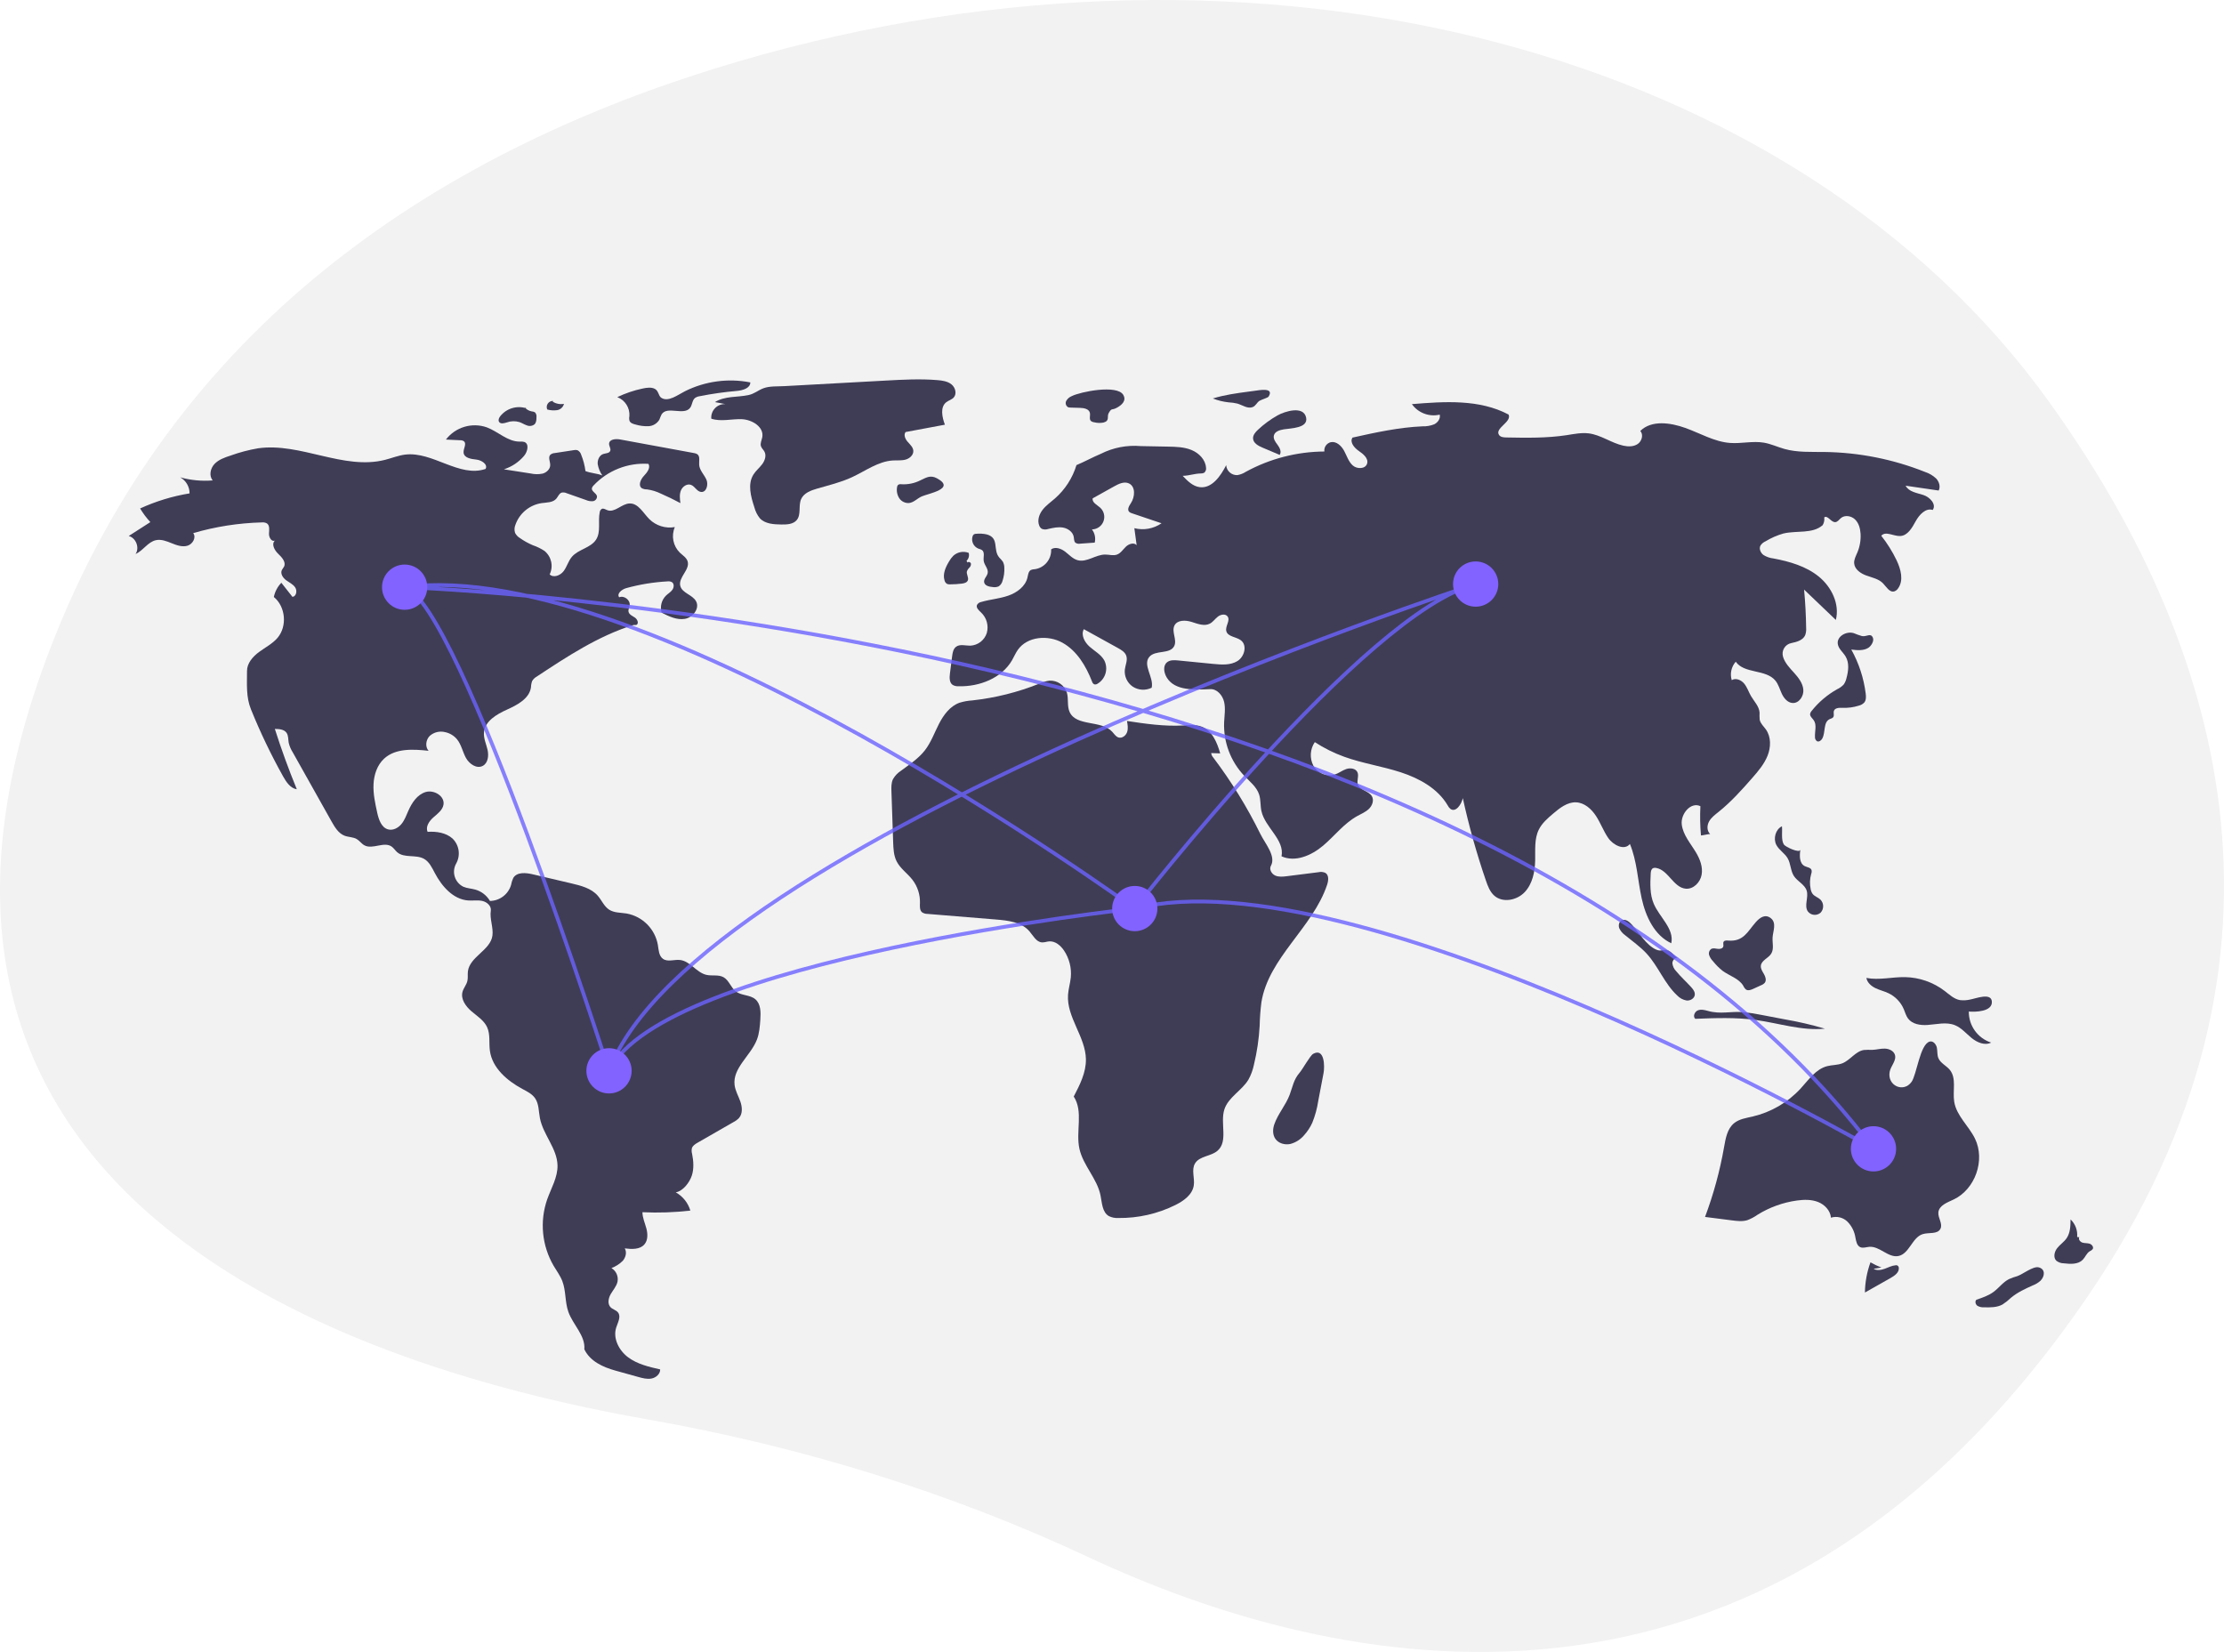
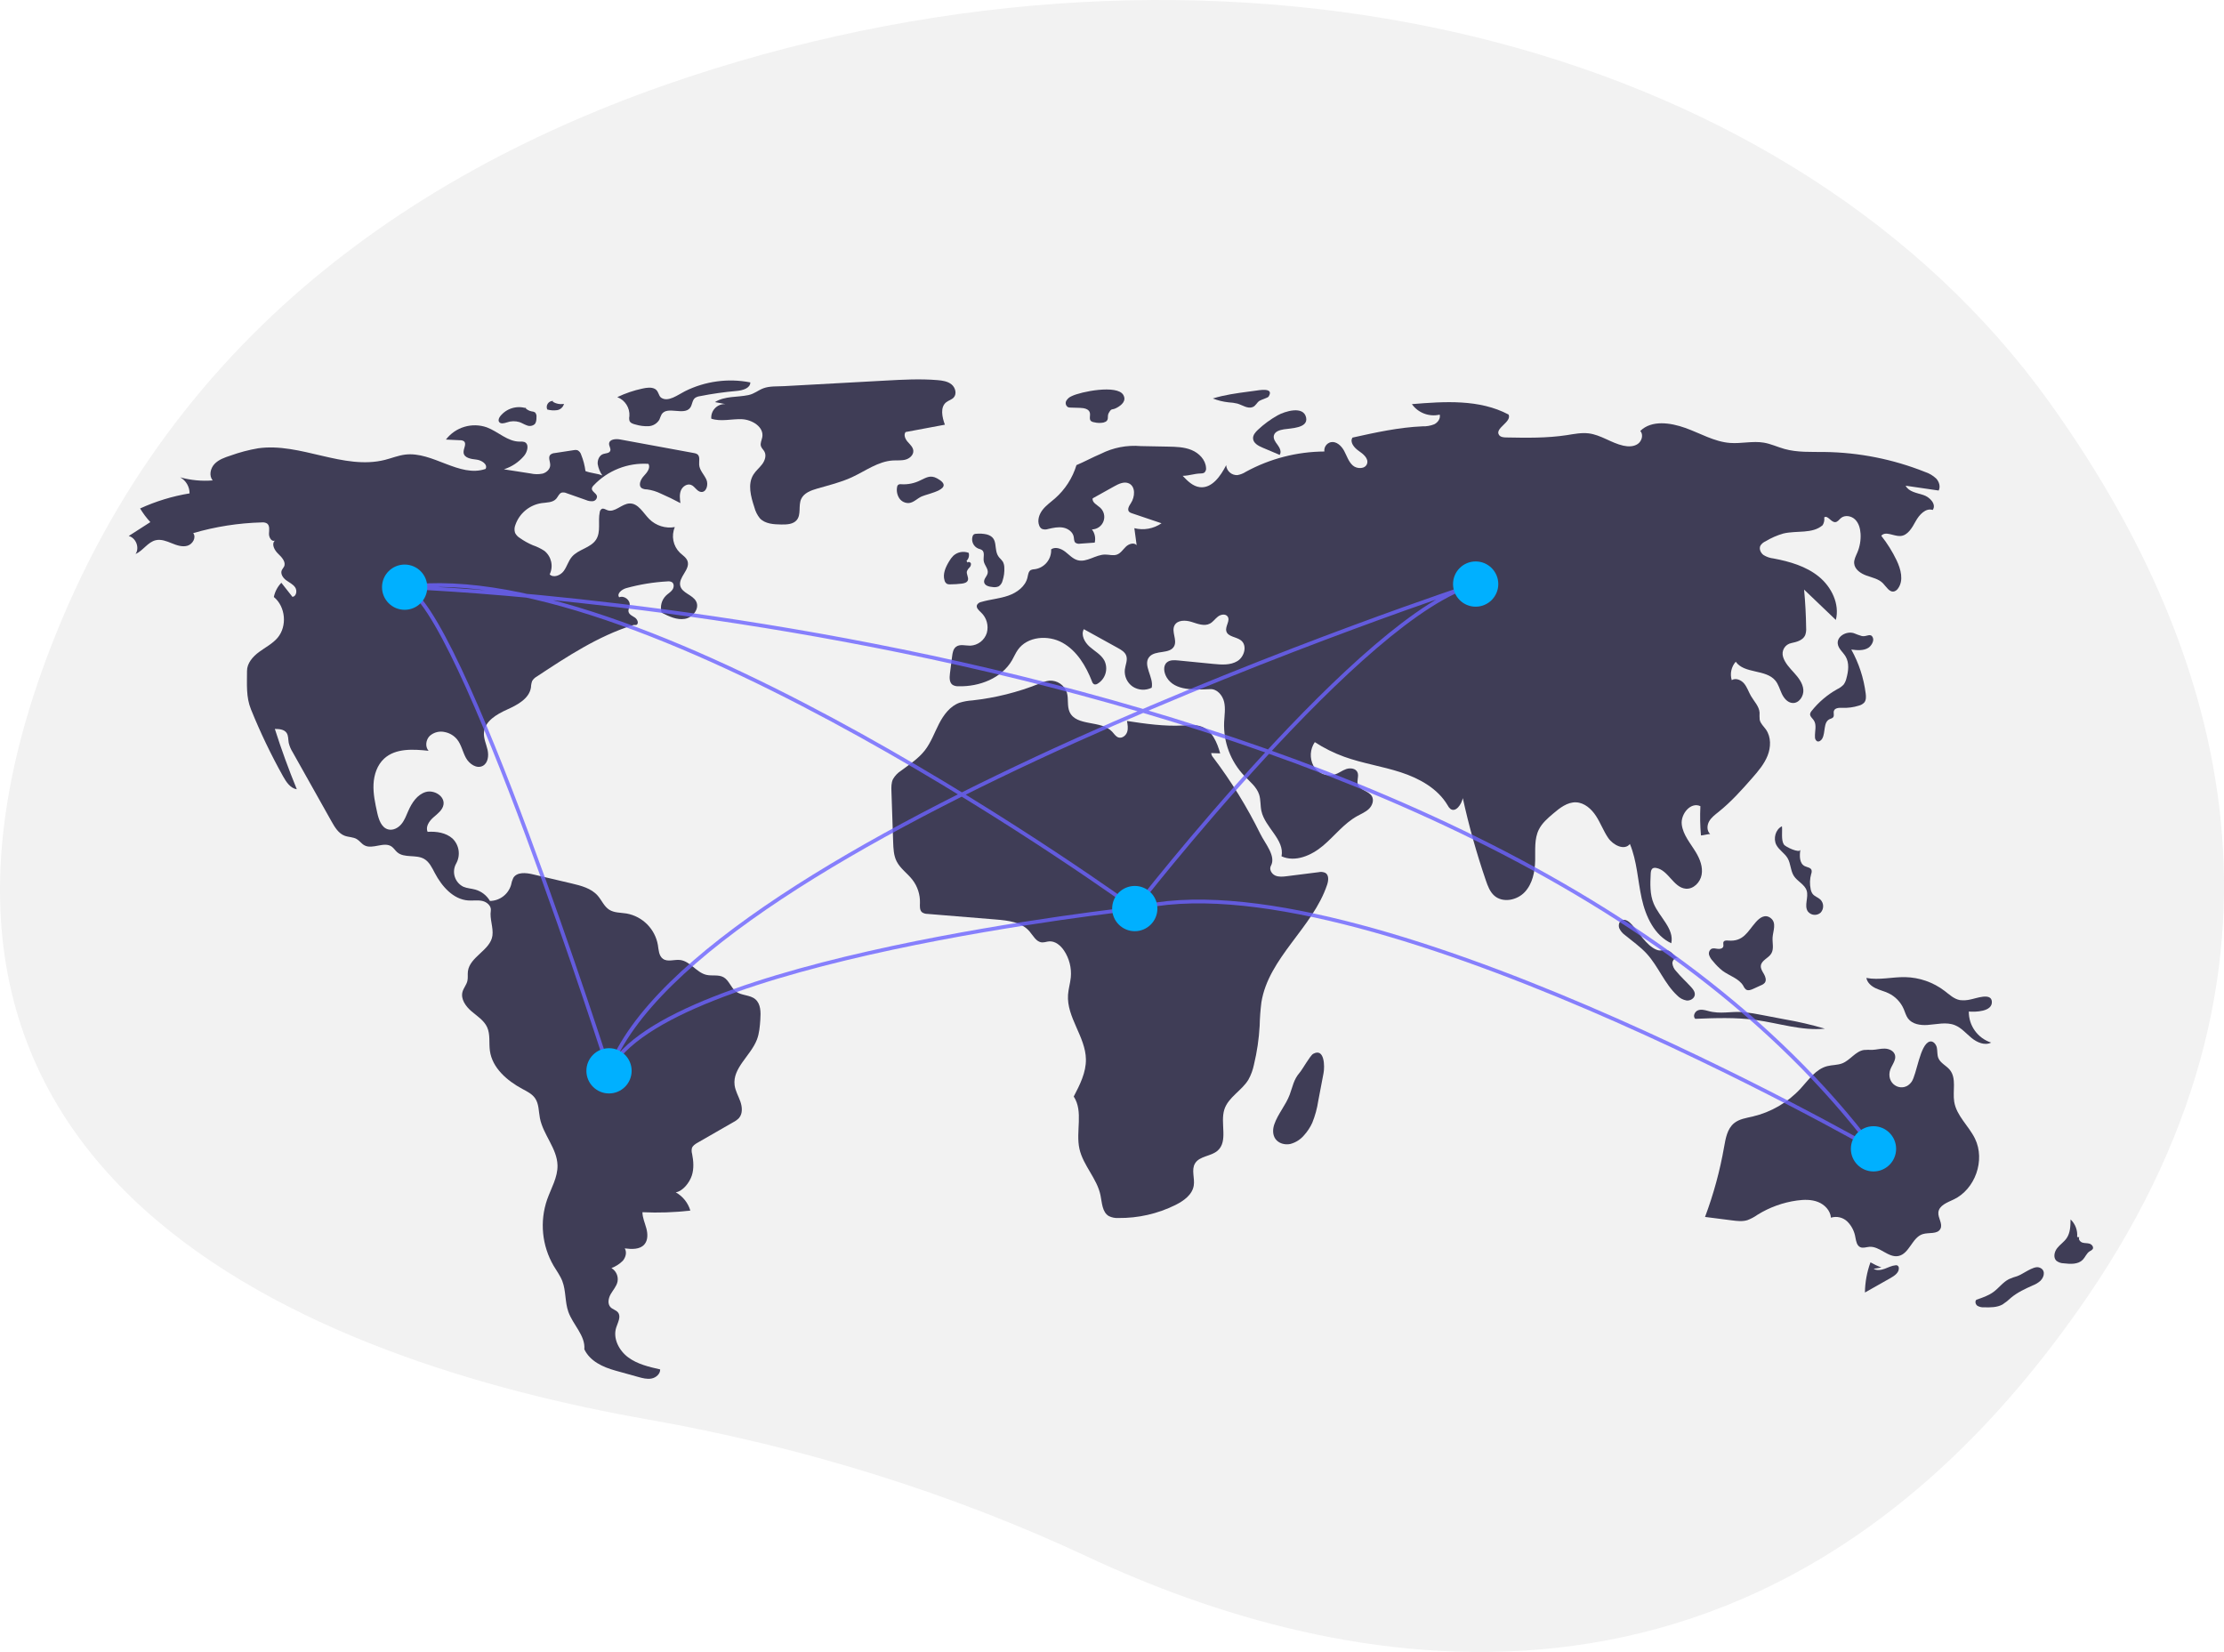
<svg xmlns="http://www.w3.org/2000/svg" data-name="Layer 1" width="1176.606" height="873.979" viewBox="0 0 1176.606 873.979">
  <path d="M1095.664,225.463C962.121,39.632,680.019-35.748,402.58,45.439,255.907,88.36,114.487,174.358,44.402,340.88-80.881,638.554,182.167,733.624,354.172,763.924c83.172,14.651,161.507,39.263,233.089,72.771C716.045,896.979,944,950.398,1115.894,699.286,1240.482,517.28,1184.616,349.244,1095.664,225.463Z" transform="translate(-11.69692 -13.01074)" fill="#f2f2f2" />
  <path d="M321.429,262.228a34.385,34.385,0,0,0-2.248-8.605,3.895,3.895,0,0,0-1.98-2.439,4.08,4.08,0,0,0-1.965-.022l-10.087,1.544a3.867,3.867,0,0,0-2.302.894c-1.314,1.382-.02,3.607-.06,5.513-.045,2.143-1.95,3.883-4.015,4.459a15.177,15.177,0,0,1-6.38-.079l-14.105-2.192a23.256,23.256,0,0,0,10.671-7.121c1.856-2.199,2.844-6.304.161-7.345a6.585,6.585,0,0,0-2.45-.197c-6.391.05-11.419-5.286-17.402-7.533a19.241,19.241,0,0,0-21.655,6.455l7.514.362a3.335,3.335,0,0,1,2.001.534c1.647,1.353-.401,3.952-.169,6.07.301,2.752,3.956,3.34,6.711,3.619s6.25,2.517,4.925,4.948c-13.847,4.769-27.937-9.323-42.479-7.588-3.68.439-7.156,1.885-10.749,2.794-21.951,5.554-44.644-9.264-67.068-6.126a85.163,85.163,0,0,0-14.64,3.861c-3.052,1.002-6.235,2.085-8.453,4.409s-3.061,6.298-.961,8.729a49.126,49.126,0,0,1-17.216-1.636,9.645,9.645,0,0,1,4.959,8.5A102.145,102.145,0,0,0,85.821,282.014a44.073,44.073,0,0,0,5.416,7.215l-11.445,7.353c3.867.974,5.866,6.247,3.617,9.54,4.009-1.784,6.494-6.398,10.782-7.333,2.809-.613,5.667.536,8.331,1.616s5.593,2.126,8.352,1.316,4.793-4.387,3.04-6.666a142.719,142.719,0,0,1,36.253-5.664,4.547,4.547,0,0,1,2.746.521c1.598,1.109,1.178,3.504,1.092,5.447s1.429,4.497,3.165,3.621c-2.043,1.772-.297,5.108,1.664,6.971s4.323,4.434,3.123,6.858c-.313.633-.845,1.139-1.146,1.777-.89,1.884.523,4.081,2.189,5.332s3.707,2.126,4.864,3.858.632,4.765-1.438,5.007l-5.882-7.469a15.314,15.314,0,0,0-3.974,7.53c6.238,5.099,7.176,15.478,1.954,21.613-2.669,3.135-6.464,5.04-9.776,7.486s-6.377,5.928-6.369,10.045c.014,7.113-.567,13.721,2.099,20.316a312.966,312.966,0,0,0,16.99,35.447c1.681,3.006,3.853,6.301,7.258,6.819q-6.455-15.714-11.621-31.917c2.243.009,4.836.187,6.151,2.004,1.089,1.505.855,3.551,1.193,5.378a16.659,16.659,0,0,0,2.124,4.994L187.123,447.636c1.704,3.034,3.658,6.292,6.913,7.521,2.082.786,4.49.638,6.406,1.769,1.502.887,2.513,2.46,4.044,3.296,4.329,2.361,10.349-2.167,14.394.652,1.157.806,1.893,2.087,2.958,3.01,3.736,3.236,9.865,1.071,14.179,3.485,2.78,1.556,4.22,4.667,5.703,7.486,3.714,7.062,9.723,13.981,17.683,14.543,2.5.177,5.054-.297,7.498.259s4.85,2.689,4.457,5.164c-.673,4.244,1.424,8.891.861,13.151-1.026,7.76-12.032,11.169-12.978,18.939-.207,1.701.117,3.457-.288,5.122-.496,2.041-2.029,3.702-2.574,5.731-1.032,3.844,1.722,7.67,4.748,10.256s6.635,4.816,8.289,8.437c1.748,3.827.89,8.289,1.458,12.457,1.241,9.1,9.102,15.847,17.191,20.197,2.465,1.325,5.111,2.608,6.706,4.908,2.082,3.001,1.875,6.957,2.57,10.543,1.703,8.782,9.095,16.017,9.305,24.96.149,6.356-3.384,12.122-5.495,18.12a42.257,42.257,0,0,0,3.451,35.046c1.579,2.666,3.467,5.18,4.584,8.07,1.993,5.158,1.346,11.02,3.184,16.235,2.43,6.895,9.106,12.589,8.467,19.872,3.031,6.294,9.724,9.387,16.454,11.26l12.062,3.357c2.309.643,4.723,1.291,7.074.825s4.596-2.418,4.535-4.815c-5.915-1.334-12.019-2.752-16.895-6.357s-8.216-10.023-6.366-15.797c.858-2.678,2.683-5.769.948-7.982-.993-1.267-2.81-1.598-3.931-2.753-1.748-1.803-1.147-4.831.109-7.005s3.073-4.116,3.579-6.576a6.861,6.861,0,0,0-3.216-7.138,17.054,17.054,0,0,0,5.97-3.831c1.57-1.793,2.295-4.557,1.06-6.595,3.668.465,7.997.693,10.405-2.113,1.923-2.24,1.79-5.59,1.031-8.442s-2.044-5.624-2.084-8.575a156.267,156.267,0,0,0,25.353-.86,16.439,16.439,0,0,0-7.708-9.654c3.811-.645,7.282-5.207,8.486-8.879s.897-7.673.153-11.465a6.152,6.152,0,0,1-.114-3.004c.429-1.368,1.772-2.202,3.015-2.916l18.914-10.863a11.017,11.017,0,0,0,3.025-2.233c1.982-2.328,1.688-5.841.673-8.725s-2.64-5.595-3.031-8.627c-1.169-9.068,8.538-15.574,11.813-24.109,1.286-3.35,1.548-6.991,1.796-10.57.267-3.844.287-8.31-2.665-10.787-2.829-2.375-7.251-1.845-10.211-4.054-2.714-2.025-3.651-5.958-6.616-7.594-2.693-1.486-6.07-.541-9.065-1.239-5.274-1.23-8.592-7.308-13.978-7.871-3.039-.318-6.478,1.168-8.969-.602-2.195-1.559-2.283-4.694-2.7-7.353a20.536,20.536,0,0,0-16.575-16.628c-3.133-.502-6.544-.312-9.209-2.033-2.699-1.744-3.937-5.008-6.057-7.422-3.417-3.891-8.798-5.274-13.84-6.459l-20.506-4.821c-3.64-.856-8.332-1.31-10.286,1.879a14.738,14.738,0,0,0-1.217,3.827,11.85,11.85,0,0,1-11.144,8.388,13.179,13.179,0,0,0-7.772-6.013c-2.079-.579-4.305-.644-6.288-1.496a8.833,8.833,0,0,1-3.833-12.253,10.995,10.995,0,0,0-1.879-13.225c-3.487-3.131-8.532-3.887-13.207-3.574-1.225-2.672.823-5.687,3.03-7.629s4.886-3.851,5.366-6.751c.756-4.561-5.064-8.026-9.483-6.666s-7.24,5.652-9.104,9.883c-1.07,2.428-1.979,4.984-3.667,7.031s-4.405,3.513-6.975,2.856c-3.639-.93-5.044-5.253-5.849-8.921-1.081-4.922-2.167-9.912-1.941-14.946s1.923-10.203,5.635-13.61c6.049-5.553,15.328-5.009,23.491-4.123-1.929-2.173-1.452-5.835.612-7.881a8.96,8.96,0,0,1,8.121-1.995,11.191,11.191,0,0,1,6.291,3.762c2.32,2.828,2.979,6.647,4.733,9.857s5.696,5.948,8.923,4.226c2.787-1.488,3.23-5.353,2.536-8.435s-2.167-6.08-1.916-9.229c.479-6.01,6.709-9.627,12.206-12.102S291.737,382.615,292.608,376.65a10.73,10.73,0,0,1,.652-3.42,6.709,6.709,0,0,1,2.461-2.315c16.044-10.603,32.355-21.335,50.692-27.129.954-.301,1.066.034,2.038-.203,1.361-.786.459-2.962-.846-3.838s-3.048-1.549-3.379-3.085c-.243-1.129.422-2.238.595-3.381.425-2.807-2.933-5.399-5.541-4.276-1.473-1.951,1.442-4.217,3.798-4.866a103.15,103.15,0,0,1,21.67-3.54,3.903,3.903,0,0,1,2.466.419c1.231.853,1.074,2.808.201,4.025s-2.229,1.981-3.316,3.011a9.053,9.053,0,0,0-2.348,9.105c3.826,1.946,7.986,3.95,12.223,3.264s7.999-5.447,6.007-9.249c-1.855-3.541-7.426-4.34-8.384-8.221-1.122-4.544,5.31-8.585,3.862-13.035-.635-1.949-2.577-3.097-4.068-4.504a12.221,12.221,0,0,1-2.674-13.552,15.419,15.419,0,0,1-13.523-4.232c-3.234-3.264-5.815-8.414-10.408-8.267-4.215.134-7.845,5.051-11.786,3.551-.97-.369-1.992-1.12-2.931-.68a2.422,2.422,0,0,0-1.093,1.815c-1.002,4.788.721,10.244-1.888,14.382-2.84,4.503-9.409,5.127-12.852,9.187-1.869,2.204-2.593,5.174-4.311,7.498s-5.364,3.801-7.425,1.776a10.235,10.235,0,0,0-2.78-12.445,27.309,27.309,0,0,0-6.141-2.987,36.422,36.422,0,0,1-6.861-3.824,6.758,6.758,0,0,1-2.519-2.695,6.141,6.141,0,0,1,.172-4.262,17.426,17.426,0,0,1,13.867-11.494c2.745-.373,5.94-.242,7.756-2.333.961-1.107,1.465-2.78,2.861-3.229a4.219,4.219,0,0,1,2.641.325l10.245,3.606a7.191,7.191,0,0,0,3.65.604,2.474,2.474,0,0,0,2.14-2.6c-.327-1.701-2.945-2.518-2.707-4.234a2.827,2.827,0,0,1,.857-1.441,36.629,36.629,0,0,1,29.051-11.472c1.293,2.124-.752,4.639-2.454,6.452s-3.069,5.052-1.011,6.448a5.643,5.643,0,0,0,2.728.614,23.819,23.819,0,0,1,7.261,2.202q5.311,2.311,10.417,5.057c-.301-2.245-.588-4.609.263-6.708s3.269-3.745,5.381-2.928c2.036.788,3.079,3.483,5.248,3.73,2.893.329,4.034-3.944,2.826-6.593s-3.6-4.867-3.8-7.772c-.135-1.96.611-4.39-.954-5.576a4.26,4.26,0,0,0-1.847-.648l-39.084-7.192c-2.321-.427-5.674-.1-5.777,2.258-.057,1.316,1.118,2.618.597,3.828-.556,1.291-2.381,1.173-3.711,1.63-2.063.709-3.098,3.158-2.9,5.331a14.834,14.834,0,0,0,2.448,6.008C327.82,263.487,323.971,263.291,321.429,262.228Z" transform="translate(-11.69692 -13.01074)" fill="#3f3d56" />
  <path d="M290.244,229.051a12.656,12.656,0,0,0-13.902,4.164c-.644.847-1.184,2.015-.645,2.933.772,1.315,2.741.796,4.192.325a10.549,10.549,0,0,1,6.621-.158c1.363.468,2.581,1.295,3.95,1.745a3.978,3.978,0,0,0,4.056-.593c.939-.958.998-2.447 1-3.788a3.047,3.047,0,0,0-.776-2.504,3.981,3.981,0,0,0-1.796-.531,6.185,6.185,0,0,1-3.619-2.115" transform="translate(-11.69692 -13.01074)" fill="#3f3d56" />
  <path d="M304.337,225.127a3.22,3.22,0,0,0-3.112,4.534,13.05,13.05,0,0,0,5.203.339,4.447,4.447,0,0,0,3.637-3.334,8.372,8.372,0,0,1-5.928-1.132" transform="translate(-11.69692 -13.01074)" fill="#3f3d56" />
  <path d="M351.62,218.574a59.853,59.853,0,0,0-13.342,4.532,10.024,10.024,0,0,1,6.402,10.068,5.243,5.243,0,0,0,.061,2.489c.49,1.188,1.91,1.634,3.158,1.939a20.823,20.823,0,0,0,6.927.884,7.056,7.056,0,0,0,5.734-3.504,24.972,24.972,0,0,1,1.192-2.819c2.992-4.557,11.881.953,15.094-3.451,1.132-1.552,1.028-3.887,2.503-5.116a5.624,5.624,0,0,1,2.574-.982,180.731,180.731,0,0,1,19.548-2.784c3.109-.271,7.162-1.387,7.188-4.508a54.149,54.149,0,0,0-34.541,4.647c-3.85,1.929-8.943,5.985-12.652,3.429-1.389-.957-1.32-3.535-3.231-4.612C356.281,217.686,353.694,218.133,351.62,218.574Z" transform="translate(-11.69692 -13.01074)" fill="#3f3d56" />
  <path d="M389.919,225.736l5.497,1.056a7.124,7.124,0,0,0-7.413,7.72c5.148,1.72,10.761.046,16.184.275s11.733,4.102,10.807,9.451c-.28,1.617-1.214,3.233-.728,4.801.34,1.099,1.31,1.878,1.856,2.89,1.14,2.109.229,4.776-1.21,6.693s-3.374,3.446-4.637,5.483c-3.142,5.067-1.357,11.617.515,17.277a15.231,15.231,0,0,0,2.929,5.849c2.773,2.948,7.292,3.205,11.338,3.264,2.945.043,6.32-.103,8.182-2.385,2.432-2.979.731-7.628,2.332-11.125,1.454-3.176,5.159-4.538,8.515-5.504,6.149-1.77,12.416-3.275,18.229-5.949,7.219-3.32,13.965-8.495,21.899-8.922,2.226-.12,4.507.143,6.651-.467s4.181-2.464,4.019-4.687c-.139-1.9-1.746-3.294-3.002-4.726s-2.242-3.634-1.088-5.149l20.797-3.884c-1.474-4.017-2.623-9.309.765-11.924,1.222-.944,2.859-1.321,3.899-2.461,1.774-1.944.882-5.293-1.166-6.946s-4.816-2.037-7.438-2.255c-9.119-.757-18.29-.257-27.426.244q-26.79,1.468-53.58,2.937c-3.595.197-7.746-.104-11.044,1.123-2.792,1.038-4.776,2.945-7.969,3.614C401.739,223.264,395.252,222.427,389.919,225.736Z" transform="translate(-11.69692 -13.01074)" fill="#3f3d56" />
  <path d="M488.403,269.189a2.212,2.212,0,0,0-1.6.363,2.02,2.02,0,0,0-.521,1.234,8.149,8.149,0,0,0,1.184,5.832,5.711,5.711,0,0,0,5.228,2.506c2.475-.316,4.3-2.427,6.575-3.458,3.507-1.587,18.403-4.061,8.099-9.627-3.551-1.918-5.845-.225-8.644,1.039A19.669,19.669,0,0,1,488.403,269.189Z" transform="translate(-11.69692 -13.01074)" fill="#3f3d56" />
  <path d="M578.653,222.593a5.883,5.883,0,0,0-2.862,2.492,2.514,2.514,0,0,0,.943,3.335,3.752,3.752,0,0,0,1.404.223l4.892.146c2.078.062,4.674.505,5.233,2.508.415,1.487-.513,3.398.606,4.461a3.155,3.155,0,0,0,1.664.649,11.341,11.341,0,0,0,4.929.159c3.56-.955,1.689-3.127,2.81-5.062,1.715-2.96,1.418-1.168,4.441-2.864,2.232-1.253,5.116-3.525,3.253-6.718C602.727,216.368,583.434,220.208,578.653,222.593Z" transform="translate(-11.69692 -13.01074)" fill="#3f3d56" />
  <path d="M675.212,219.802l-2.841.379c-6.406.855-12.848,1.718-19.018,3.641a31.652,31.652,0,0,0,8.329,2.044,25.585,25.585,0,0,1,4.665.663c2.725.811,5.471,2.906,8.104,1.833,1.632-.665,2.165-2.365,3.517-3.266.934-.622,4.475-1.629,4.871-2.257C686.04,217.764,677.672,219.474,675.212,219.802Z" transform="translate(-11.69692 -13.01074)" fill="#3f3d56" />
  <path d="M687.686,232.713A53.277,53.277,0,0,0,677.203,240.39c-1.335,1.255-2.698,2.815-2.577,4.643.161,2.429,2.749,3.839,4.991,4.788l9.081,3.845c1.102-1.553.093-3.696-1.045-5.222s-2.492-3.291-1.989-5.128c.574-2.095,3.129-2.81,5.271-3.171,3.491-.588,12.907-.541,11.776-6.167C701.378,227.35,691.19,230.754,687.686,232.713Z" transform="translate(-11.69692 -13.01074)" fill="#3f3d56" />
  <path d="M685.86,607.84c-.865,2.503-.947,5.451.549,7.637,1.678,2.452,5.036,3.366,7.942,2.744a14.307,14.307,0,0,0,7.374-4.741,25.392,25.392,0,0,0,4.241-6.504,50.767,50.767,0,0,0,3.144-11.502l2.82-14.804c.63-3.309.606-13.452-5.475-10.147-1.661.903-5.508,8.031-7.249,10.053-3.138,3.643-3.553,7.178-5.205,11.592C691.931,597.695,687.773,602.303,685.86,607.84Z" transform="translate(-11.69692 -13.01074)" fill="#3f3d56" />
  <path d="M1007.042,683.597a44.332,44.332,0,0,1-5.778-2.751,48.707,48.707,0,0,0-2.929,15.965l13.616-7.705c2.048-1.159,4.37-2.769,4.326-5.123a1.621,1.621,0,0,0-.753-1.474,1.836,1.836,0,0,0-.955-.112c-2.019.168-3.86,1.162-5.764,1.853s-4.132,1.056-5.879.031" transform="translate(-11.69692 -13.01074)" fill="#3f3d56" />
  <path d="M1078.869,688.172a29.472,29.472,0,0,0-4.366,1.567c-3.125,1.59-5.25,4.609-8.062,6.703-2.691,2.004-5.93,3.104-9.11,4.174-.935.827-.506,2.492.51,3.218a6.315,6.315,0,0,0,3.596.808c3.303.073,6.784.105,9.677-1.491a30.518,30.518,0,0,0,4.556-3.616c3.383-2.823,7.446-4.685,11.467-6.485a13.162,13.162,0,0,0,3.997-2.39c2.527-2.49,2.705-6.331-.939-7.178C1087.251,682.798,1081.672,687.265,1078.869,688.172Z" transform="translate(-11.69692 -13.01074)" fill="#3f3d56" />
  <path d="M1110.605,667.441a11.359,11.359,0,0,0-3.475-9.307c-.037,3.428-.141,7.079-2.069,9.914-1.374,2.02-3.527,3.384-5.032,5.307s-2.173,4.973-.408,6.661a6.615,6.615,0,0,0,3.92,1.35c3.514.414,7.581.644,10.045-1.894,1.345-1.386,1.999-3.438,3.64-4.456a4.429,4.429,0,0,0,1.597-1.143c.677-1.077-.399-2.496-1.611-2.884s-2.547-.206-3.764-.574-2.335-1.738-1.71-2.846" transform="translate(-11.69692 -13.01074)" fill="#3f3d56" />
  <path d="M1054.2,541.77a15.795,15.795,0,0,1-5.636.332c-3.128-.575-5.563-2.933-8.088-4.866A35.677,35.677,0,0,0,1019.63,529.953c-6.863-.13-13.789,1.73-20.529.433.44,2.449,2.536,4.286,4.772,5.378s4.704,1.641,6.951,2.711a16.597,16.597,0,0,1,8.039,8.363c.724,1.689,1.179,3.528,2.275,5.003,2.241,3.015,6.488,3.677,10.236,3.43,4.887-.321,9.991-1.727,14.537.094,3.478,1.393,5.967,4.437,8.871,6.804s6.994,4.124,10.329,2.416a17.075,17.075,0,0,1-11.814-16.43c3.27.301,12.69.184,12.183-5.373C1065.05,538.072,1057.008,541.262,1054.2,541.77Z" transform="translate(-11.69692 -13.01074)" fill="#3f3d56" />
  <path d="M1011.417,580.087c.581-3.185,3.757-5.997,2.767-9.08-.684-2.132-3.156-3.184-5.394-3.237s-4.437.614-6.675.677a32.53,32.53,0,0,0-4.371.062c-4.442.73-7.181,5.387-11.367,7.042-2.546,1.007-5.406.814-8.053,1.51-6.01,1.58-9.813,7.259-14.014,11.838a50.011,50.011,0,0,1-25.384,14.804c-3.417.791-7.09,1.297-9.807,3.517-3.597,2.939-4.482,7.977-5.282,12.552a207.333,207.333,0,0,1-10.093,37.051l14.27,1.822c2.713.346,5.524.685,8.139-.118a23.628,23.628,0,0,0,5.353-2.852,53.442,53.442,0,0,1,20.879-7.537c3.737-.513,7.655-.607,11.162.782s6.516,4.539,6.809,8.3a8.767,8.767,0,0,1,8.762,2.131,15.231,15.231,0,0,1,4.183,8.351c.376,1.952.752,4.292,2.564,5.111,1.478.668,3.173-.051,4.79-.181,5.486-.439,10.039,5.958,15.432,4.857,5.784-1.181,7.203-9.843,12.846-11.578,3.241-.996,7.786.215,9.338-2.799,1.368-2.657-1.361-5.723-1.08-8.698.346-3.663,4.667-5.218,7.998-6.781,11.484-5.389,16.934-20.845,11.369-32.245-3.297-6.754-9.785-12.071-10.983-19.491-.922-5.709,1.329-12.366-2.311-16.859-1.852-2.286-4.987-3.548-6.088-6.275-.694-1.717-.415-3.665-.788-5.479s-1.956-3.711-3.747-3.241c-5.199,1.365-6.858,17.425-9.641,21.327C1018.77,591.302,1010.084,587.395,1011.417,580.087Z" transform="translate(-11.69692 -13.01074)" fill="#3f3d56" />
  <path d="M915.322,547.838c-1.777-.498-3.717-.989-5.419-.277s-2.696,3.211-1.33,4.451c10.688-.416,21.442-.83,32.04.622,12.21,1.672,24.294,5.815,36.558,4.596a186.054,186.054,0,0,0-21.326-4.949l-12.006-2.293a92.83,92.83,0,0,0-9.749-1.506C927.241,547.916,922.057,549.726,915.322,547.838Z" transform="translate(-11.69692 -13.01074)" fill="#3f3d56" />
  <path d="M926.023,510.612c-.887-.074-1.986-.138-2.445.625-.439.729.063,1.692-.172,2.509-.322,1.117-1.785,1.402-2.937,1.25s-2.398-.516-3.419.039a2.898,2.898,0,0,0-1.121,3.292,8.475,8.475,0,0,0,1.976,3.15,32.185,32.185,0,0,0,5.128,5.143c3.674,2.712,8.65,4.018,10.964,7.955a5.278,5.278,0,0,0,1.464,1.971c1.111.704,2.559.168,3.755-.378l4.192-1.915a4.762,4.762,0,0,0,1.96-1.333c.958-1.299.369-3.147-.434-4.547s-1.833-2.849-1.66-4.454c.308-2.862,3.987-3.956,5.5-6.405,1.525-2.468.532-5.648.708-8.544.206-3.387,2.334-7.792-1.09-10.323-2.91-2.151-5.691-.163-7.78,2.211C936.205,505.866,934.122,511.288,926.023,510.612Z" transform="translate(-11.69692 -13.01074)" fill="#3f3d56" />
  <path d="M951.468,460.009c1.431,2.74,4.415,4.376,5.975,7.044,1.692,2.893,1.499,6.63,3.334,9.434,1.883,2.877,5.672,4.404,6.728,7.675,1.153,3.572-1.463,7.913.622,11.034a4.632,4.632,0,0,0,6.794.624,4.984,4.984,0,0,0-.206-6.954c-1.234-1.126-3.007-1.612-4.038-2.927a6.141,6.141,0,0,1-1.046-2.546,16.669,16.669,0,0,1,.262-7.989,3.555,3.555,0,0,0,.201-2.09c-.464-1.349-2.29-1.444-3.572-2.07-2.911-1.421-2.841-5.53-2.332-8.729-.339,2.13-7.926-1.493-8.72-2.699-1.578-2.397-.719-7.02-1.032-9.669C951.032,451.791,949.718,456.659,951.468,460.009Z" transform="translate(-11.69692 -13.01074)" fill="#3f3d56" />
  <path d="M875.031,502.171c-1.4-1.568-3.51-3.208-5.387-2.262-1.432.721-1.826,2.703-1.265,4.205a9.257,9.257,0,0,0,3.055,3.642c3.913,3.227,8.126,6.139,11.539,9.89,6.108,6.713,9.344,15.77,15.987,21.954a8.967,8.967,0,0,0,5.034,2.724c1.935.18,4.109-1.059,4.331-2.99.183-1.591-.926-3.014-2.009-4.193-2.581-2.807-5.406-5.391-7.842-8.323a6.994,6.994,0,0,1-2.004-4.186c-.012-1.579,1.428-3.232,2.958-2.841-1.861-.476-3.241-3.576-5.972-4.159-2.282-.487-2.835.926-5.551-.239C882.724,513.172,878.659,506.233,875.031,502.171Z" transform="translate(-11.69692 -13.01074)" fill="#3f3d56" />
  <path d="M996.764,349.525a42.899,42.899,0,0,1-4.377-1.563c-3.847-1.155-8.936,1.673-8.423,5.656.341,2.647,2.804,4.431,4.164,6.727,2.017,3.404,1.479,7.722.419,11.535a9.017,9.017,0,0,1-1.455,3.282A11.116,11.116,0,0,1,983.644,377.64a46.103,46.103,0,0,0-13.49,11.46,3.303,3.303,0,0,0-.815,1.536c-.183,1.345,1.168,2.325,1.933,3.446,1.698,2.492.471,5.845.638,8.855a2.504,2.504,0,0,0,1.055,2.197c1.023.52,2.236-.363,2.791-1.368,1.841-3.335.454-8.687,3.907-10.295.653-.304,1.445-.432,1.881-1.006.691-.91.024-2.258.375-3.346.526-1.633,2.76-1.707,4.475-1.634a25.398,25.398,0,0,0,8.724-1.161,5.807,5.807,0,0,0,2.888-1.672c1.032-1.288.941-3.12.734-4.758a64.492,64.492,0,0,0-7.62-23.25c3.033.387,6.333.723,8.95-.858,1.466-.885,3.223-3.532,2.496-5.334C1001.418,347.603,999.341,350.001,996.764,349.525Z" transform="translate(-11.69692 -13.01074)" fill="#3f3d56" />
  <path d="M607.915,394.431c.363,1.947.72,3.997.082,5.871s-2.645,3.441-4.54,2.867c-1.471-.446-2.32-1.925-3.365-3.052-5.808-6.27-18.912-2.64-22.5-10.397-1.464-3.166-.469-6.959-1.468-10.301a9.169,9.169,0,0,0-9.285-6.308,19.08,19.08,0,0,0-5.343,1.595,134.727,134.727,0,0,1-35.401,8.854,29.087,29.087,0,0,0-6.802,1.238c-4.988,1.808-8.396,6.432-10.821,11.151s-4.216,9.827-7.468,14.019c-3.417,4.406-8.206,7.491-12.673,10.828a12.93,12.93,0,0,0-4.181,4.382c-.968,1.988-.914,4.301-.839,6.511l.913,26.844c.117,3.453.265,7.029,1.81,10.119,1.93,3.858,5.742,6.386,8.386,9.794a19.183,19.183,0,0,1,3.98,12.251c-.056,1.777-.233,3.879,1.151,4.995a5.062,5.062,0,0,0,2.83.814l36.312,2.972c6.387.523,13.466,1.382,17.637,6.249,1.968,2.297,3.549,5.6,6.564,5.846,1.293.106,2.551-.425,3.845-.528,3.263-.258,6.13,2.218,7.939,4.946a21.943,21.943,0,0,1,3.525,14.08c-.297,3.112-1.261,6.137-1.469,9.256-.791,11.868,9.269,22.179,9.464,34.071.115,6.995-3.206,13.531-6.444,19.733,5.225,7.916.947,18.457,3.027,27.711,1.974,8.78,9.294,15.653,11.118,24.465.835,4.034.883,8.998,4.441,11.076a10.122,10.122,0,0,0,5.025,1.006,66.242,66.242,0,0,0,30.165-6.867c4.399-2.183,8.957-5.441,9.725-10.291.62-3.911-1.364-8.286.655-11.693,2.379-4.015,8.473-3.697,11.974-6.784,5.679-5.008,1.251-14.56,3.551-21.773,2.068-6.484,9.187-9.929,12.716-15.748a27.986,27.986,0,0,0,2.955-8.009,114.243,114.243,0,0,0,3.007-20.426,122.436,122.436,0,0,1,.924-12.511c3.805-23.638,27.173-39.466,34.76-62.174.725-2.169,1.065-5.057-.864-6.284a5.525,5.525,0,0,0-3.674-.385l-16.739,2.11c-2.079.262-4.283.507-6.192-.356s-3.278-3.279-2.265-5.114c2.843-5.15-3.005-11.657-5.603-16.935a249.894,249.894,0,0,0-24.885-40.357,4.102,4.102,0,0,1-1.091-2.369l4.751.158c-1.604-5.754-4.25-12.051-9.841-14.156-3.15-1.186-6.639-.776-10-.592C627.764,397.358,617.443,395.904,607.915,394.431Z" transform="translate(-11.69692 -13.01074)" fill="#3f3d56" />
  <path d="M637.399,264.755c2.519,2.675,5.342,5.512,8.987,5.978,6.438.824,11.067-5.834,14.014-11.617a5.676,5.676,0,0,0,5.923,5.251,11.693,11.693,0,0,0,4.455-1.742,87.765,87.765,0,0,1,41.579-10.748,4.49,4.49,0,0,1,3.429-4.936c2.955-.586,5.618,1.969,7.043,4.624s2.315,5.731,4.58,7.718,6.65,1.9,7.545-.977c.859-2.762-2.019-5.118-4.409-6.746s-4.91-4.642-3.301-7.046c12.213-2.704,24.502-5.417,37-5.955a15.494,15.494,0,0,0,6.228-1.073c1.906-.935,3.421-3.058,2.908-5.119a14.104,14.104,0,0,1-14.718-5.552c17.341-1.431,35.785-2.651,51.153,5.509,1.844,3.959-7.555,7.253-5.04,10.824.802,1.139,2.409,1.272,3.802,1.298,10.679.198,21.421.393,31.98-1.22,3.859-.589,7.756-1.421,11.63-.943,6.453.796,11.972,5.101,18.32,6.505,2.584.571,5.481.591,7.659-.912s3.114-4.925,1.329-6.878c5.977-5.858,15.897-4.406,23.783-1.602s15.355,7.327,23.701,7.953c5.985.448,12.053-1.162,17.966-.138,3.716.643,7.175,2.296,10.807,3.312,6.869,1.921,14.136,1.515,21.268,1.608a149.022,149.022,0,0,1,53.106,10.553,15.789,15.789,0,0,1,5.904,3.488c1.573,1.685,2.376,4.303,1.318,6.351l-17.473-2.553c1.646,3.241,5.905,3.793,9.364,4.911s7.045,4.938,4.966,7.92c-3.748-1.193-7.144,2.554-9.037,6.001s-4.2,7.576-8.127,7.786c-3.517.188-7.77-2.806-10.062-.133a68.629,68.629,0,0,1,8.085,12.927c2.265,4.718,3.878,10.663.817,14.908a3.864,3.864,0,0,1-2.066,1.602c-2.5.633-4.124-2.425-5.917-4.279-2.259-2.336-5.676-2.997-8.735-4.093s-6.282-3.25-6.521-6.491c-.149-2.016.916-3.891,1.7-5.754a22.17,22.17,0,0,0,1.684-9.944c-.172-2.735-.939-5.581-2.903-7.492s-5.356-2.517-7.465-.767c-.984.817-1.773,2.123-3.05,2.172-2.258.086-3.991-3.85-5.808-2.506a6.172,6.172,0,0,1-.839,4.128c-5.421,4.714-13.748,2.72-20.736,4.385a38.921,38.921,0,0,0-9.461,4.132,6.087,6.087,0,0,0-2.704,2.27c-.872,1.695.089,3.866,1.627,4.993a12.917,12.917,0,0,0,5.365,1.831c8.52,1.614,17.163,4.111,23.889,9.583s11.137,14.518,9.009,22.924l-16.801-16.054q.957,10.111,1.086,20.277a9.116,9.116,0,0,1-.533,3.9c-1.198,2.645-4.444,3.536-7.289,4.12a5.709,5.709,0,0,0-4.383,7.315c1.011,3.294,3.531,5.863,5.838,8.422s4.578,5.468,4.88,8.9-2.288,7.302-5.725,7.063c-2.606-.181-4.539-2.514-5.651-4.878s-1.773-4.997-3.443-7.006c-5.055-6.08-16.409-3.475-20.937-9.956a10.241,10.241,0,0,0-2.118,9.746c2.107-1.319,4.991-.093,6.574,1.823s2.33,4.373,3.573,6.525c1.677,2.904,4.347,5.479,4.581,8.825a28.845,28.845,0,0,0,.064,3.795c.416,2.027,2.129,3.483,3.317,5.177,2.764,3.943,2.628,9.359.846,13.833s-4.983,8.212-8.153,11.836c-5.538,6.33-11.189,12.623-17.754,17.88-1.873,1.5-3.873,2.975-5.039,5.072s-1.227,5.041.566,6.636c-1.283.064-3.584.695-4.866.759a113.141,113.141,0,0,1-.293-15.477c-5.063-2.431-10.514,4.079-9.86,9.657s4.688,10.054,7.56,14.88c2.1,3.529,3.662,7.644,2.96,11.69s-4.313,7.779-8.405,7.423c-6.508-.568-9.23-9.91-15.674-10.979a2.633,2.633,0,0,0-1.696.168c-.957.525-1.123,1.805-1.177,2.895-.264,5.349-.492,10.911,1.596,15.843,3.055,7.215,10.946,13.275,9.291,20.933-8.918-4.145-13.554-14.146-15.66-23.752s-2.456-19.691-6.23-28.772c-2.865,3.673-8.888.637-11.507-3.216-2.482-3.653-4.01-7.878-6.419-11.581s-6.097-7.017-10.509-7.221c-4.625-.213-8.637,2.961-12.165,5.96-2.901,2.466-5.879,5.029-7.575,8.439-2.468,4.961-1.822,10.809-1.941,16.349-.129,5.989-1.398,12.307-5.479,16.691s-11.615,5.911-16.117,1.96c-2.35-2.063-3.488-5.145-4.502-8.103A396.684,396.684,0,0,1,785.596,435.269c-.756,3.36-3.707,7.692-6.526,5.712a5.844,5.844,0,0,1-1.504-1.937c-5.258-8.912-14.996-14.258-24.835-17.463s-20.191-4.7-29.92-8.223a75.787,75.787,0,0,1-15.521-7.731,12.207,12.207,0,0,0-.746,12.487c2.158,3.822,7.042,6.033,11.223,4.697,2.16-.69,3.985-2.19,6.129-2.931s5.021-.377,5.958,1.688c.897,1.977-.459,4.368.214,6.432,1.025,3.144,5.766,3.386,7.424,6.247,1.234,2.128.219,4.955-1.543,6.672s-4.111,2.66-6.261,3.855c-6.976,3.879-11.937,10.502-18.034,15.654s-14.699,8.914-21.965,5.609c1.732-8.77-8.715-15.209-10.637-23.939-.633-2.874-.305-5.926-1.208-8.726-1.308-4.054-4.905-6.842-7.856-9.915a38.912,38.912,0,0,1-10.673-28.31c.159-3.608.822-7.275 0-10.792s-3.734-6.921-7.342-6.762c-8.241.364-18.623.977-22.947-6.048-1.543-2.507-2.215-6.18.016-8.101,1.574-1.355,3.897-1.227,5.964-1.024l18.568,1.827c4.343.427,9.037.78,12.764-1.491s5.342-8.297,1.891-10.968c-2.521-1.952-7.039-1.846-7.772-4.949-.61-2.584,2.25-5.517.705-7.677-1.108-1.549-3.598-1.119-5.108.042s-2.604,2.859-4.293,3.738c-2.963,1.542-6.503.074-9.691-.923s-7.461-1.082-9.007,1.879c-1.729,3.311,1.534,7.65-.182,10.968-2.269,4.387-9.953,1.889-13.139,5.663-3.656,4.33,2.488,10.786,1.255,16.318a10.158,10.158,0,0,1-10.007-.562,9.72,9.72,0,0,1-4.201-9.051c.305-2.488,1.603-5.028.733-7.38-.703-1.901-2.612-3.033-4.386-4.013l-18.044-9.971c-1.675,3.108.443,6.96,3.091,9.295s5.967,4.092,7.707,7.164a9.404,9.404,0,0,1-3.539,12.398,2.171,2.171,0,0,1-1.789.312,2.495,2.495,0,0,1-1.16-1.56c-3.184-8.147-7.964-16.18-15.606-20.436s-18.623-3.381-23.634,3.789c-1.19,1.703-1.989,3.644-3.026,5.444-5.509,9.565-17.319,14.095-28.354,13.799a5.63,5.63,0,0,1-3.093-.727c-1.783-1.232-1.703-3.845-1.43-5.995l1.158-9.124c.233-1.832.57-3.857,2.02-5.001,2.044-1.612,4.993-.595,7.596-.632a9.627,9.627,0,0,0,8.738-6.744,10.849,10.849,0,0,0-3.02-10.789c-1.193-1.121-2.795-2.528-2.164-4.039a3.339,3.339,0,0,1,2.342-1.577c4.676-1.358,9.617-1.714,14.215-3.316s9.057-4.88,10.146-9.626c.334-1.454.486-3.216,1.792-3.937a5.374,5.374,0,0,1,2.071-.423,10.078,10.078,0,0,0,8.644-10.506c2.204-1.54,5.291-.407,7.423,1.231s4.014,3.801,6.608,4.507c4.834,1.316,9.506-2.964,14.516-2.984,2.107-.008,4.288.737,6.27.022,2.009-.724,3.209-2.724,4.751-4.202s4.248-2.379,5.672-.787l-1.213-8.982a17.658,17.658,0,0,0,14.371-2.598l-15.672-5.295a3.407,3.407,0,0,1-1.466-.784c-1.139-1.227-.008-3.139.919-4.533,2.216-3.336,2.589-8.832-1.056-10.493-2.488-1.134-5.344.227-7.732,1.559L589.752,276.674c-.363,2.174,2.295,3.407,3.943,4.871a6.611,6.611,0,0,1-4.311,11.552,8.238,8.238,0,0,1,1.471,6.984l-7.696.554a3.334,3.334,0,0,1-2.496-.487c-.823-.731-.712-2.012-.902-3.096-.46-2.617-3.023-4.451-5.638-4.921s-5.291.133-7.88.728a4.703,4.703,0,0,1-3.387-.078,3.382,3.382,0,0,1-1.34-1.691c-1.135-2.753-.074-5.988,1.749-8.342s4.32-4.075,6.561-6.035a38.243,38.243,0,0,0,11.371-17.638c4.237-1.775,8.623-4.187,12.86-5.962a39.35,39.35,0,0,1,21.151-4.098l14.348.274c4.248.081,8.611.185,12.539,1.805s7.379,5.122,7.651,9.362a2.874,2.874,0,0,1-.92,2.627,3.39,3.39,0,0,1-1.814.409C643.05,263.629,641.361,264.616,637.399,264.755Z" transform="translate(-11.69692 -13.01074)" fill="#3f3d56" />
  <path d="M523.036,309.723a4.198,4.198,0,0,0,1.145-4.223,7.853,7.853,0,0,0-8.132,1.536,13.71,13.71,0,0,0-2.179,2.88c-1.885,3.076-3.553,6.75-2.46,10.189a2.894,2.894,0,0,0,1.325,1.812,3.482,3.482,0,0,0,1.544.242,51.761,51.761,0,0,0,6.214-.382c1.266-.155,2.737-.512,3.226-1.69.643-1.548-.914-3.301-.46-4.915a5.369,5.369,0,0,1,1.326-1.899,2.51,2.51,0,0,0,.782-2.107c-.183-.757-1.343-1.187-1.76-.529" transform="translate(-11.69692 -13.01074)" fill="#3f3d56" />
  <path d="M533.806,295.759a17.385,17.385,0,0,0-5.631-.354,2.455,2.455,0,0,0-1.2.273,2.002,2.002,0,0,0-.739,1.071,5.319,5.319,0,0,0,3.097,6.519,6.655,6.655,0,0,1,1.92.772c1.593,1.236.577,3.761.879,5.754.339,2.238,2.505,4.116,2.108,6.345-.313,1.755-2.188,3.146-1.886,4.903.316,1.841,2.652,2.394,4.514,2.541a5.677,5.677,0,0,0,3.198-.367,4.952,4.952,0,0,0,2.018-2.922,18.729,18.729,0,0,0,.944-7.052,6.687,6.687,0,0,0-.795-3.113,17.378,17.378,0,0,0-1.858-2.128C536.806,303.852,540.562,297.663,533.806,295.759Z" transform="translate(-11.69692 -13.01074)" fill="#3f3d56" />
  <path d="M1002.867,620.795S729.666,463.972,612.049,493.686c0,0-249.265,26.825-278.154,85.84,0,0-79.237-247.615-108.125-255.868" transform="translate(-11.69692 -13.01074)" fill="none" stroke="#6c63ff" stroke-miterlimit="10" stroke-width="2" opacity="0.8" />
  <path d="M333.895,579.526C379.704,457.369,792.395,322.007,792.395,322.007,733.793,336.864,612.049,493.686,612.049,493.686S354.53,306.324,225.77,323.657c0,0,567.037,18.571,777.097,297.137" transform="translate(-11.69692 -13.01074)" fill="none" stroke="#6c63ff" stroke-miterlimit="10" stroke-width="2" opacity="0.8" />
-   <circle cx="214.074" cy="310.647" r="11.968" fill="#8263ff" />
-   <circle cx="322.199" cy="566.515" r="11.968" fill="#8263ff" />
-   <circle cx="780.698" cy="308.996" r="11.968" fill="#8263ff" />
-   <circle cx="991.171" cy="607.784" r="11.968" fill="#8263ff" />
-   <circle cx="600.352" cy="480.675" r="11.968" fill="#8263ff" />
+   <circle cx="214.074" cy="310.647" r="11.968" fill="#00b0ff" />
+   <circle cx="322.199" cy="566.515" r="11.968" fill="#00b0ff" />
+   <circle cx="780.698" cy="308.996" r="11.968" fill="#00b0ff" />
+   <circle cx="991.171" cy="607.784" r="11.968" fill="#00b0ff" />
+   <circle cx="600.352" cy="480.675" r="11.968" fill="#00b0ff" />
</svg>
